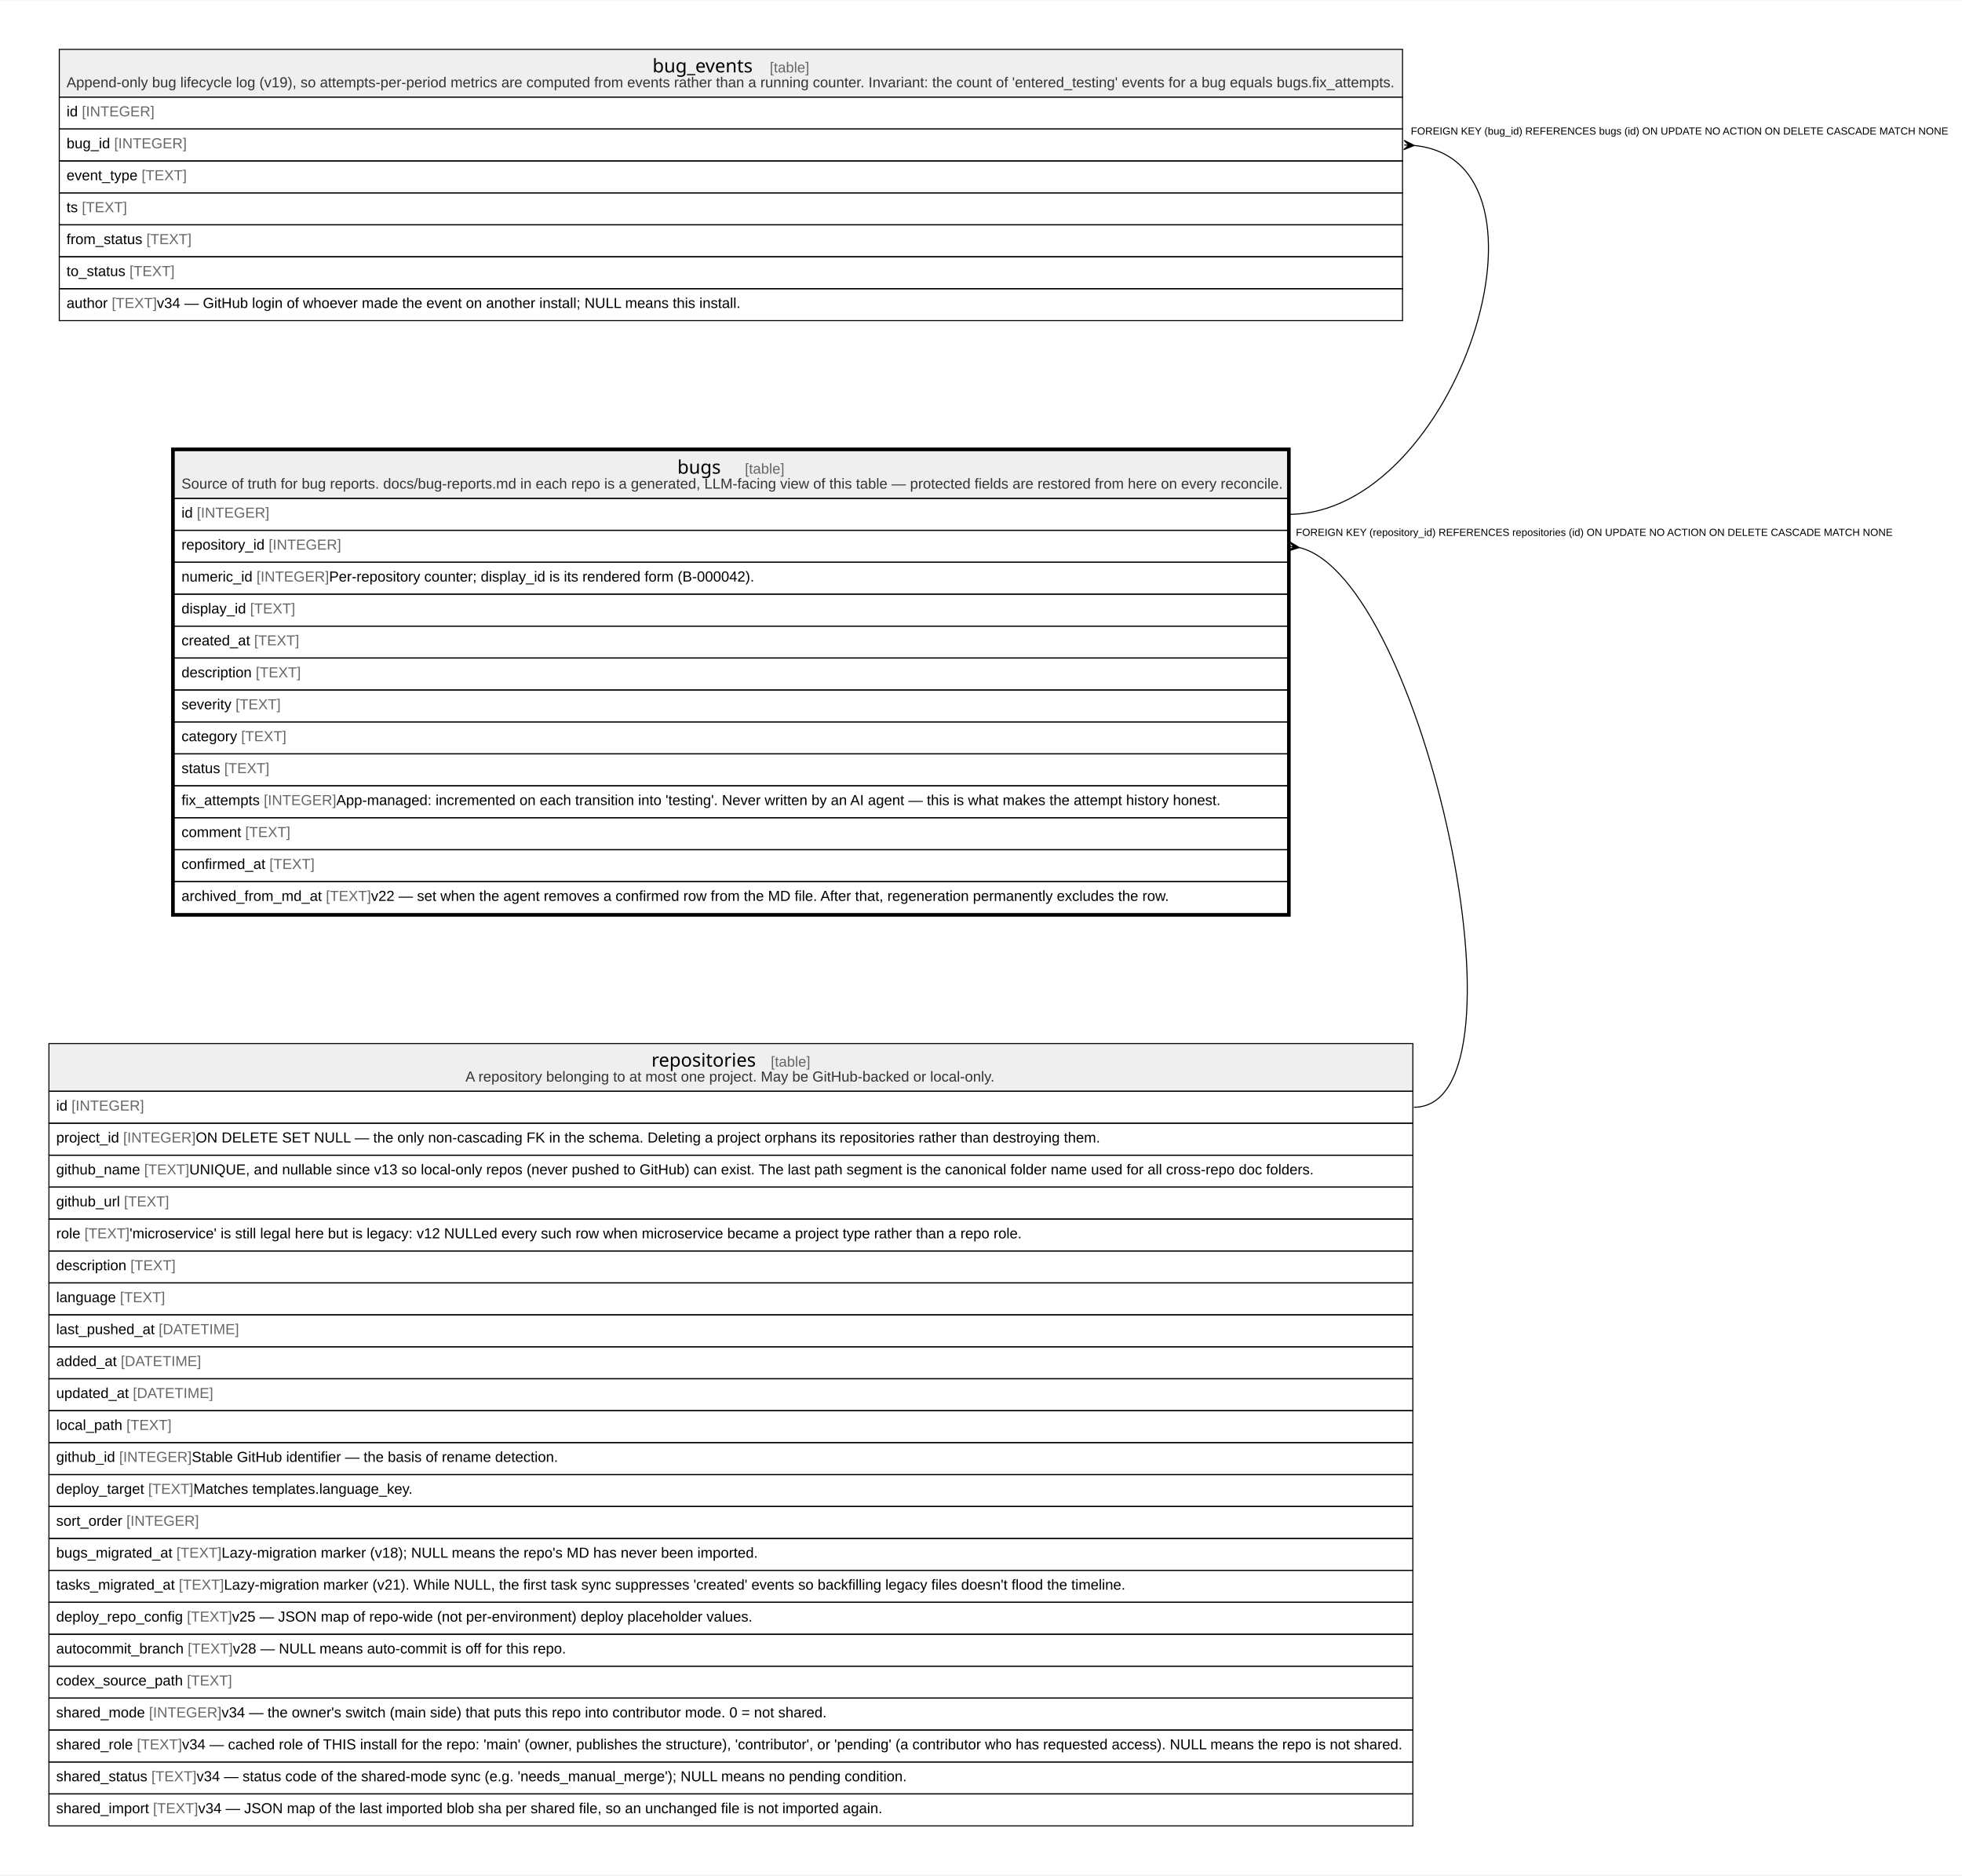
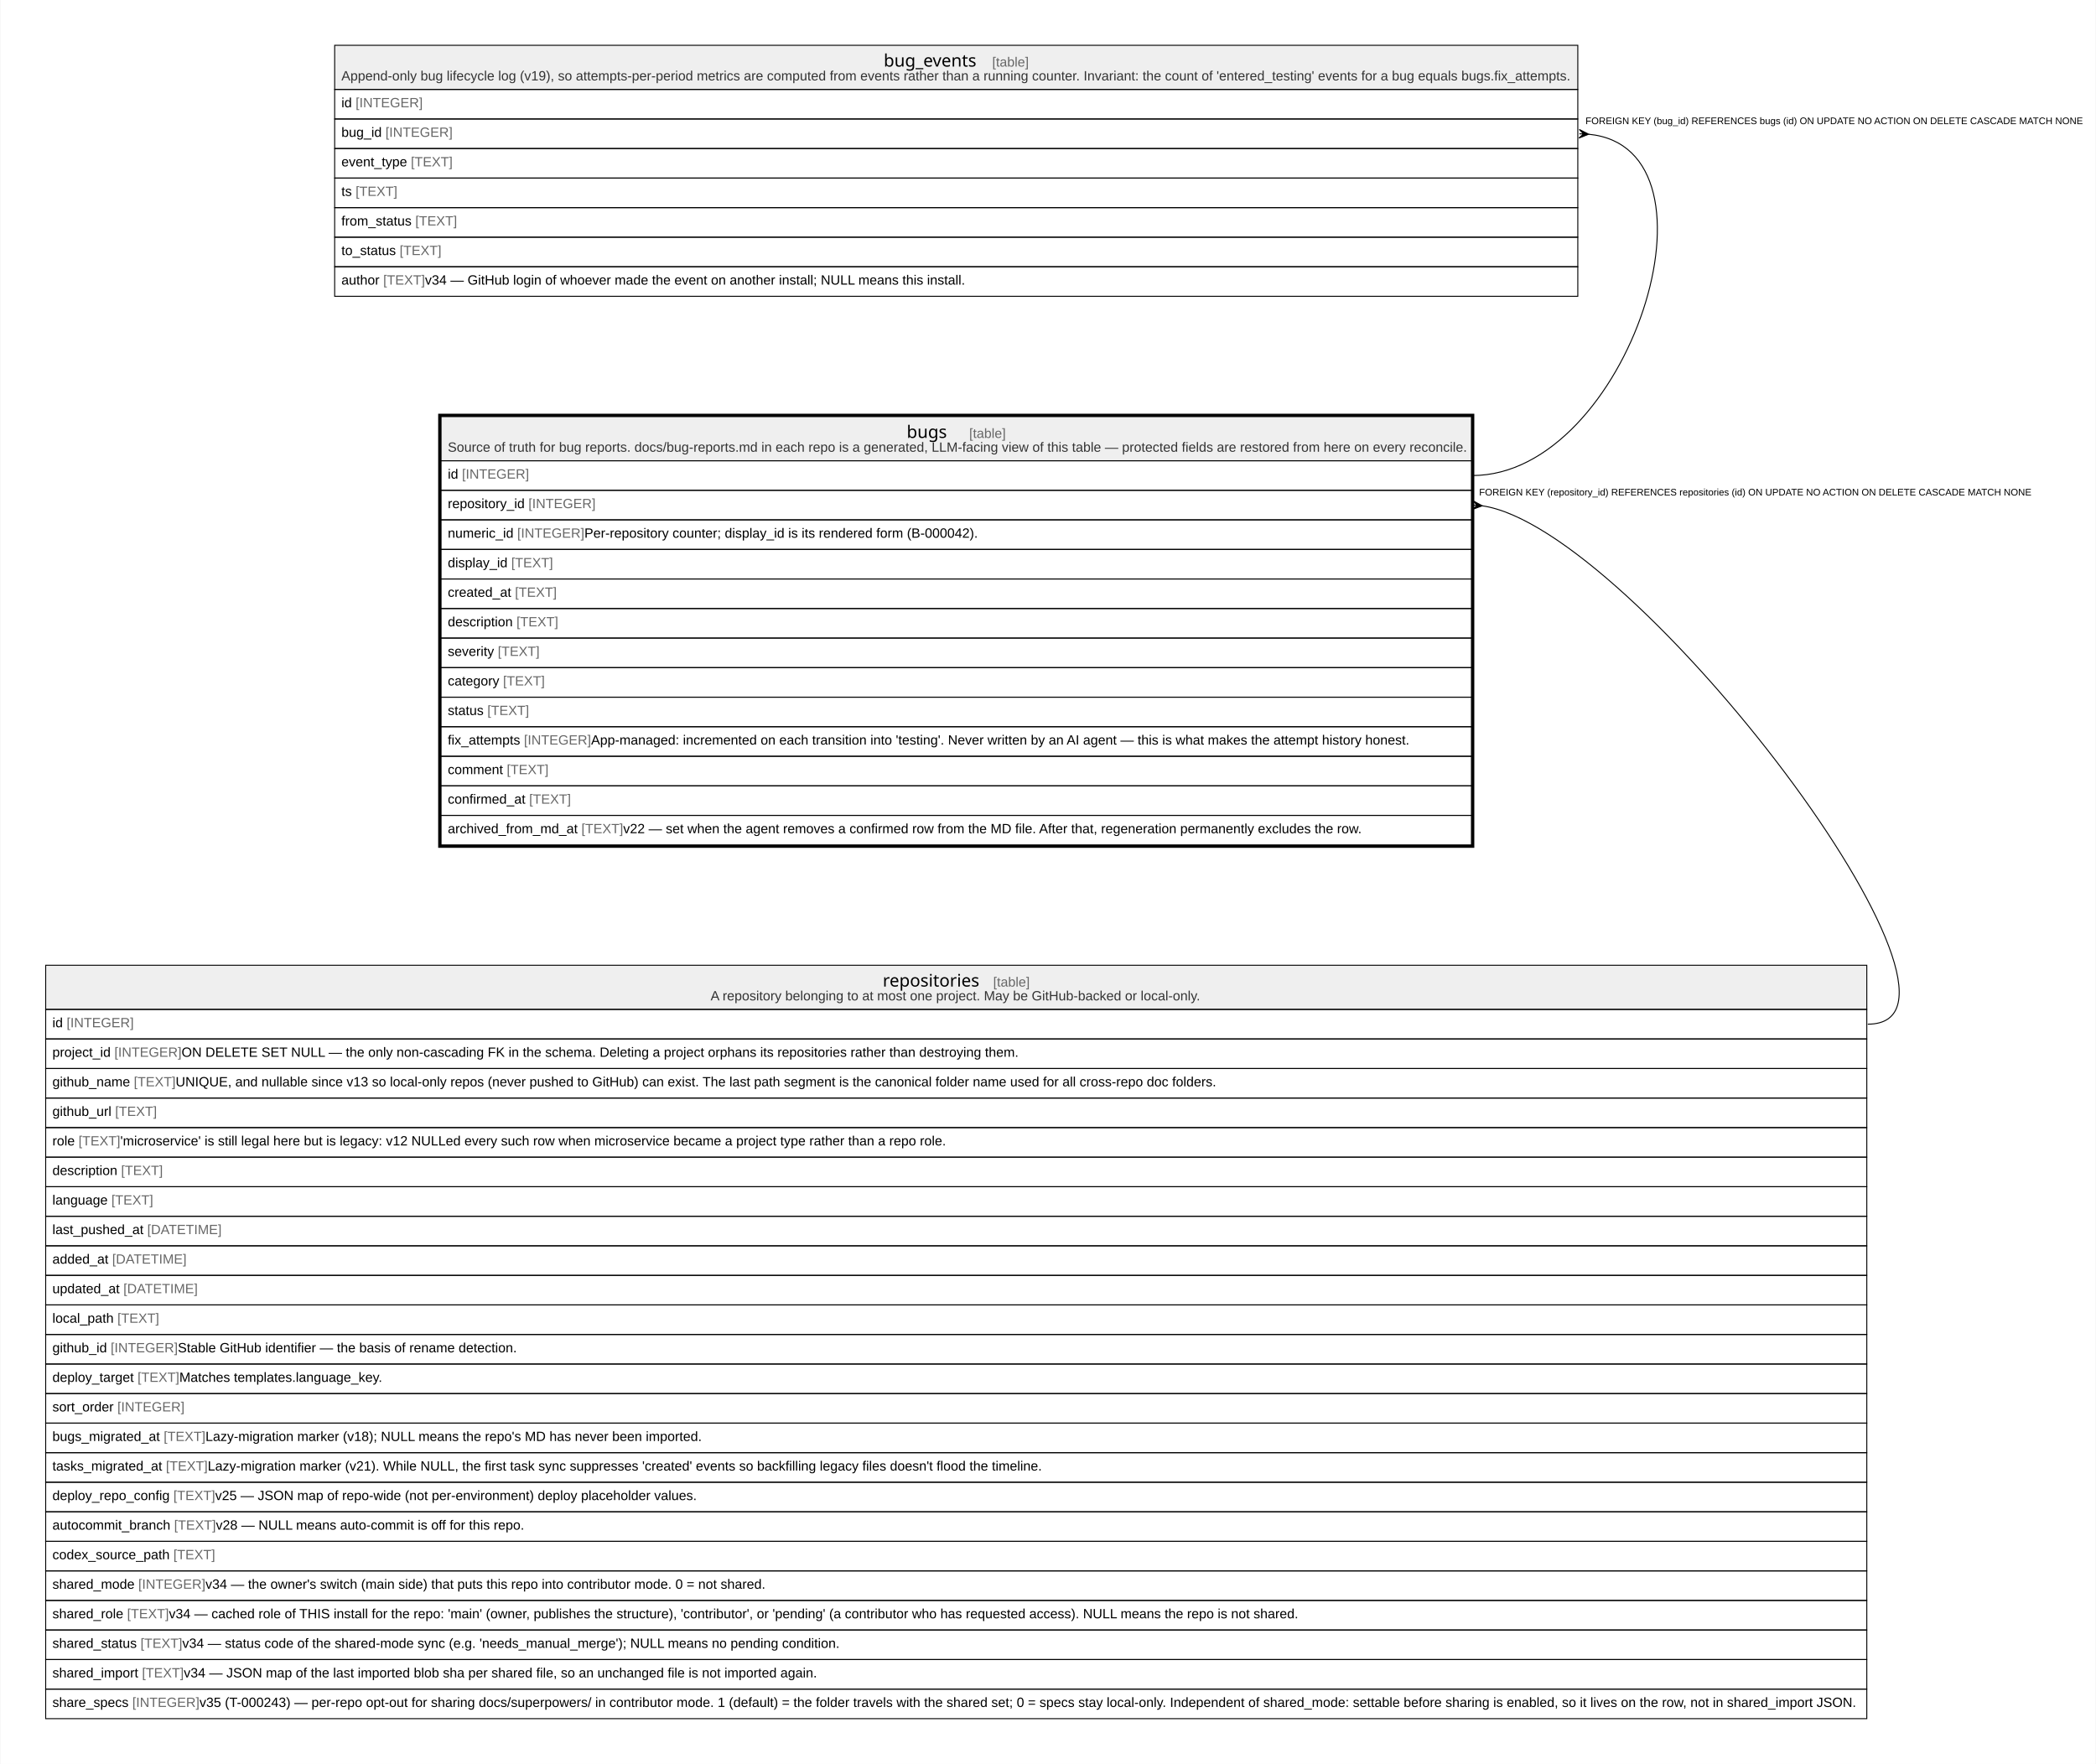
- <svg xmlns="http://www.w3.org/2000/svg" width="1892pt" height="1808pt" viewBox="0.00 0.00 1892.44 1807.60">
-   <g id="graph0" class="graph" transform="scale(1 1) rotate(0) translate(4 1803.6)">
-     <polygon fill="white" stroke="none" points="-4,4 -4,-1803.6 1888.44,-1803.6 1888.44,4 -4,4" />
+ <svg xmlns="http://www.w3.org/2000/svg" width="2184pt" height="1838pt" viewBox="0.00 0.00 2183.65 1838.40">
+   <g id="graph0" class="graph" transform="scale(1 1) rotate(0) translate(4 1834.4)">
+     <polygon fill="white" stroke="none" points="-4,4 -4,-1834.4 2179.65,-1834.4 2179.65,4 -4,4" />
    <g id="node1" class="node">
-       <polygon fill="#efefef" stroke="none" points="164.05,-1323.4 164.05,-1369.4 1237.92,-1369.4 1237.92,-1323.4 164.05,-1323.4" />
-       <polygon fill="none" stroke="black" points="164.05,-1323.4 164.05,-1369.4 1237.92,-1369.4 1237.92,-1323.4 164.05,-1323.4" />
-       <text text-anchor="start" x="649.35" y="-1347.2" font-family="Arial Bold" font-size="18.00">bugs</text>
-       <text text-anchor="start" x="683.36" y="-1347.2" font-family="Arial" font-size="14.00">    </text>
-       <text text-anchor="start" x="714.48" y="-1347.2" font-family="Arial" font-size="14.00" fill="#666666">[table]</text>
-       <text text-anchor="start" x="171.05" y="-1332.8" font-family="Arial" font-size="14.00" fill="#333333">Source of truth for bug reports. docs/bug-reports.md in each repo is a generated, LLM-facing view of this table — protected fields are restored from here on every reconcile.</text>
-       <polygon fill="none" stroke="black" points="164.05,-1292.6 164.05,-1323.4 1237.92,-1323.4 1237.92,-1292.6 164.05,-1292.6" />
-       <text text-anchor="start" x="171.05" y="-1304.8" font-family="Arial" font-size="14.00">id </text>
-       <text text-anchor="start" x="185.83" y="-1304.8" font-family="Arial" font-size="14.00" fill="#666666">[INTEGER]</text>
-       <polygon fill="none" stroke="black" points="164.05,-1261.8 164.05,-1292.6 1237.92,-1292.6 1237.92,-1261.8 164.05,-1261.8" />
-       <text text-anchor="start" x="171.05" y="-1274" font-family="Arial" font-size="14.00">repository_id </text>
-       <text text-anchor="start" x="255.09" y="-1274" font-family="Arial" font-size="14.00" fill="#666666">[INTEGER]</text>
-       <polygon fill="none" stroke="black" points="164.05,-1231 164.05,-1261.8 1237.92,-1261.8 1237.92,-1231 164.05,-1231" />
-       <text text-anchor="start" x="171.05" y="-1243.2" font-family="Arial" font-size="14.00">numeric_id </text>
-       <text text-anchor="start" x="243.41" y="-1243.2" font-family="Arial" font-size="14.00" fill="#666666">[INTEGER]</text>
-       <text text-anchor="start" x="313.42" y="-1243.2" font-family="Arial" font-size="14.00"> Per-repository counter; display_id is its rendered form (B-000042).</text>
-       <polygon fill="none" stroke="black" points="164.05,-1200.2 164.05,-1231 1237.92,-1231 1237.92,-1200.2 164.05,-1200.2" />
-       <text text-anchor="start" x="171.05" y="-1212.4" font-family="Arial" font-size="14.00">display_id </text>
-       <text text-anchor="start" x="237.2" y="-1212.4" font-family="Arial" font-size="14.00" fill="#666666">[TEXT]</text>
-       <polygon fill="none" stroke="black" points="164.05,-1169.4 164.05,-1200.2 1237.92,-1200.2 1237.92,-1169.4 164.05,-1169.4" />
-       <text text-anchor="start" x="171.05" y="-1181.6" font-family="Arial" font-size="14.00">created_at </text>
-       <text text-anchor="start" x="241.09" y="-1181.6" font-family="Arial" font-size="14.00" fill="#666666">[TEXT]</text>
-       <polygon fill="none" stroke="black" points="164.05,-1138.6 164.05,-1169.4 1237.92,-1169.4 1237.92,-1138.6 164.05,-1138.6" />
-       <text text-anchor="start" x="171.05" y="-1150.8" font-family="Arial" font-size="14.00">description </text>
-       <text text-anchor="start" x="242.64" y="-1150.8" font-family="Arial" font-size="14.00" fill="#666666">[TEXT]</text>
-       <polygon fill="none" stroke="black" points="164.05,-1107.8 164.05,-1138.6 1237.92,-1138.6 1237.92,-1107.8 164.05,-1107.8" />
-       <text text-anchor="start" x="171.05" y="-1120" font-family="Arial" font-size="14.00">severity </text>
-       <text text-anchor="start" x="223.17" y="-1120" font-family="Arial" font-size="14.00" fill="#666666">[TEXT]</text>
-       <polygon fill="none" stroke="black" points="164.05,-1077 164.05,-1107.8 1237.92,-1107.8 1237.92,-1077 164.05,-1077" />
-       <text text-anchor="start" x="171.05" y="-1089.2" font-family="Arial" font-size="14.00">category </text>
-       <text text-anchor="start" x="228.63" y="-1089.2" font-family="Arial" font-size="14.00" fill="#666666">[TEXT]</text>
-       <polygon fill="none" stroke="black" points="164.05,-1046.2 164.05,-1077 1237.92,-1077 1237.92,-1046.2 164.05,-1046.2" />
-       <text text-anchor="start" x="171.05" y="-1058.4" font-family="Arial" font-size="14.00">status </text>
-       <text text-anchor="start" x="212.29" y="-1058.4" font-family="Arial" font-size="14.00" fill="#666666">[TEXT]</text>
-       <polygon fill="none" stroke="black" points="164.05,-1015.4 164.05,-1046.2 1237.92,-1046.2 1237.92,-1015.4 164.05,-1015.4" />
-       <text text-anchor="start" x="171.05" y="-1027.6" font-family="Arial" font-size="14.00">fix_attempts </text>
-       <text text-anchor="start" x="250.41" y="-1027.6" font-family="Arial" font-size="14.00" fill="#666666">[INTEGER]</text>
-       <text text-anchor="start" x="320.42" y="-1027.6" font-family="Arial" font-size="14.00"> App-managed: incremented on each transition into 'testing'. Never written by an AI agent — this is what makes the attempt history honest.</text>
-       <polygon fill="none" stroke="black" points="164.05,-984.6 164.05,-1015.4 1237.92,-1015.4 1237.92,-984.6 164.05,-984.6" />
-       <text text-anchor="start" x="171.05" y="-996.8" font-family="Arial" font-size="14.00">comment </text>
-       <text text-anchor="start" x="232.51" y="-996.8" font-family="Arial" font-size="14.00" fill="#666666">[TEXT]</text>
-       <polygon fill="none" stroke="black" points="164.05,-953.8 164.05,-984.6 1237.92,-984.6 1237.92,-953.8 164.05,-953.8" />
-       <text text-anchor="start" x="171.05" y="-966" font-family="Arial" font-size="14.00">confirmed_at </text>
-       <text text-anchor="start" x="255.87" y="-966" font-family="Arial" font-size="14.00" fill="#666666">[TEXT]</text>
-       <polygon fill="none" stroke="black" points="164.05,-923 164.05,-953.8 1237.92,-953.8 1237.92,-923 164.05,-923" />
-       <text text-anchor="start" x="171.05" y="-935.2" font-family="Arial" font-size="14.00">archived_from_md_at </text>
-       <text text-anchor="start" x="310.33" y="-935.2" font-family="Arial" font-size="14.00" fill="#666666">[TEXT]</text>
-       <text text-anchor="start" x="353.89" y="-935.2" font-family="Arial" font-size="14.00"> v22 — set when the agent removes a confirmed row from the MD file. After that, regeneration permanently excludes the row.</text>
-       <polygon fill="none" stroke="black" stroke-width="3" points="162.55,-921.5 162.55,-1370.9 1239.42,-1370.9 1239.42,-921.5 162.55,-921.5" />
+       <polygon fill="#efefef" stroke="none" points="455.26,-1354.2 455.26,-1400.2 1529.13,-1400.2 1529.13,-1354.2 455.26,-1354.2" />
+       <polygon fill="none" stroke="black" points="455.26,-1354.2 455.26,-1400.2 1529.13,-1400.2 1529.13,-1354.2 455.26,-1354.2" />
+       <text text-anchor="start" x="940.57" y="-1378" font-family="Arial Bold" font-size="18.00">bugs</text>
+       <text text-anchor="start" x="974.57" y="-1378" font-family="Arial" font-size="14.00">    </text>
+       <text text-anchor="start" x="1005.69" y="-1378" font-family="Arial" font-size="14.00" fill="#666666">[table]</text>
+       <text text-anchor="start" x="462.26" y="-1363.6" font-family="Arial" font-size="14.00" fill="#333333">Source of truth for bug reports. docs/bug-reports.md in each repo is a generated, LLM-facing view of this table — protected fields are restored from here on every reconcile.</text>
+       <polygon fill="none" stroke="black" points="455.26,-1323.4 455.26,-1354.2 1529.13,-1354.2 1529.13,-1323.4 455.26,-1323.4" />
+       <text text-anchor="start" x="462.26" y="-1335.6" font-family="Arial" font-size="14.00">id </text>
+       <text text-anchor="start" x="477.04" y="-1335.6" font-family="Arial" font-size="14.00" fill="#666666">[INTEGER]</text>
+       <polygon fill="none" stroke="black" points="455.26,-1292.6 455.26,-1323.4 1529.13,-1323.4 1529.13,-1292.6 455.26,-1292.6" />
+       <text text-anchor="start" x="462.26" y="-1304.8" font-family="Arial" font-size="14.00">repository_id </text>
+       <text text-anchor="start" x="546.3" y="-1304.8" font-family="Arial" font-size="14.00" fill="#666666">[INTEGER]</text>
+       <polygon fill="none" stroke="black" points="455.26,-1261.8 455.26,-1292.6 1529.13,-1292.6 1529.13,-1261.8 455.26,-1261.8" />
+       <text text-anchor="start" x="462.26" y="-1274" font-family="Arial" font-size="14.00">numeric_id </text>
+       <text text-anchor="start" x="534.62" y="-1274" font-family="Arial" font-size="14.00" fill="#666666">[INTEGER]</text>
+       <text text-anchor="start" x="604.63" y="-1274" font-family="Arial" font-size="14.00"> Per-repository counter; display_id is its rendered form (B-000042).</text>
+       <polygon fill="none" stroke="black" points="455.26,-1231 455.26,-1261.8 1529.13,-1261.8 1529.13,-1231 455.26,-1231" />
+       <text text-anchor="start" x="462.26" y="-1243.2" font-family="Arial" font-size="14.00">display_id </text>
+       <text text-anchor="start" x="528.41" y="-1243.2" font-family="Arial" font-size="14.00" fill="#666666">[TEXT]</text>
+       <polygon fill="none" stroke="black" points="455.26,-1200.2 455.26,-1231 1529.13,-1231 1529.13,-1200.2 455.26,-1200.2" />
+       <text text-anchor="start" x="462.26" y="-1212.4" font-family="Arial" font-size="14.00">created_at </text>
+       <text text-anchor="start" x="532.3" y="-1212.4" font-family="Arial" font-size="14.00" fill="#666666">[TEXT]</text>
+       <polygon fill="none" stroke="black" points="455.26,-1169.4 455.26,-1200.2 1529.13,-1200.2 1529.13,-1169.4 455.26,-1169.4" />
+       <text text-anchor="start" x="462.26" y="-1181.6" font-family="Arial" font-size="14.00">description </text>
+       <text text-anchor="start" x="533.85" y="-1181.6" font-family="Arial" font-size="14.00" fill="#666666">[TEXT]</text>
+       <polygon fill="none" stroke="black" points="455.26,-1138.6 455.26,-1169.4 1529.13,-1169.4 1529.13,-1138.6 455.26,-1138.6" />
+       <text text-anchor="start" x="462.26" y="-1150.8" font-family="Arial" font-size="14.00">severity </text>
+       <text text-anchor="start" x="514.38" y="-1150.8" font-family="Arial" font-size="14.00" fill="#666666">[TEXT]</text>
+       <polygon fill="none" stroke="black" points="455.26,-1107.8 455.26,-1138.6 1529.13,-1138.6 1529.13,-1107.8 455.26,-1107.8" />
+       <text text-anchor="start" x="462.26" y="-1120" font-family="Arial" font-size="14.00">category </text>
+       <text text-anchor="start" x="519.84" y="-1120" font-family="Arial" font-size="14.00" fill="#666666">[TEXT]</text>
+       <polygon fill="none" stroke="black" points="455.26,-1077 455.26,-1107.8 1529.13,-1107.8 1529.13,-1077 455.26,-1077" />
+       <text text-anchor="start" x="462.26" y="-1089.2" font-family="Arial" font-size="14.00">status </text>
+       <text text-anchor="start" x="503.5" y="-1089.2" font-family="Arial" font-size="14.00" fill="#666666">[TEXT]</text>
+       <polygon fill="none" stroke="black" points="455.26,-1046.2 455.26,-1077 1529.13,-1077 1529.13,-1046.2 455.26,-1046.2" />
+       <text text-anchor="start" x="462.26" y="-1058.4" font-family="Arial" font-size="14.00">fix_attempts </text>
+       <text text-anchor="start" x="541.62" y="-1058.4" font-family="Arial" font-size="14.00" fill="#666666">[INTEGER]</text>
+       <text text-anchor="start" x="611.63" y="-1058.4" font-family="Arial" font-size="14.00"> App-managed: incremented on each transition into 'testing'. Never written by an AI agent — this is what makes the attempt history honest.</text>
+       <polygon fill="none" stroke="black" points="455.26,-1015.4 455.26,-1046.2 1529.13,-1046.2 1529.13,-1015.4 455.26,-1015.4" />
+       <text text-anchor="start" x="462.26" y="-1027.6" font-family="Arial" font-size="14.00">comment </text>
+       <text text-anchor="start" x="523.72" y="-1027.6" font-family="Arial" font-size="14.00" fill="#666666">[TEXT]</text>
+       <polygon fill="none" stroke="black" points="455.26,-984.6 455.26,-1015.4 1529.13,-1015.4 1529.13,-984.6 455.26,-984.6" />
+       <text text-anchor="start" x="462.26" y="-996.8" font-family="Arial" font-size="14.00">confirmed_at </text>
+       <text text-anchor="start" x="547.08" y="-996.8" font-family="Arial" font-size="14.00" fill="#666666">[TEXT]</text>
+       <polygon fill="none" stroke="black" points="455.26,-953.8 455.26,-984.6 1529.13,-984.6 1529.13,-953.8 455.26,-953.8" />
+       <text text-anchor="start" x="462.26" y="-966" font-family="Arial" font-size="14.00">archived_from_md_at </text>
+       <text text-anchor="start" x="601.55" y="-966" font-family="Arial" font-size="14.00" fill="#666666">[TEXT]</text>
+       <text text-anchor="start" x="645.1" y="-966" font-family="Arial" font-size="14.00"> v22 — set when the agent removes a confirmed row from the MD file. After that, regeneration permanently excludes the row.</text>
+       <polygon fill="none" stroke="black" stroke-width="3" points="453.76,-952.3 453.76,-1401.7 1530.63,-1401.7 1530.63,-952.3 453.76,-952.3" />
    </g>
    <g id="node3" class="node">
-       <polygon fill="#efefef" stroke="none" points="43.2,-751.6 43.2,-797.6 1358.77,-797.6 1358.77,-751.6 43.2,-751.6" />
-       <polygon fill="none" stroke="black" points="43.2,-751.6 43.2,-797.6 1358.77,-797.6 1358.77,-751.6 43.2,-751.6" />
-       <text text-anchor="start" x="624.37" y="-775.4" font-family="Arial Bold" font-size="18.00">repositories</text>
-       <text text-anchor="start" x="708.35" y="-775.4" font-family="Arial" font-size="14.00">    </text>
-       <text text-anchor="start" x="739.46" y="-775.4" font-family="Arial" font-size="14.00" fill="#666666">[table]</text>
-       <text text-anchor="start" x="444.97" y="-761" font-family="Arial" font-size="14.00" fill="#333333">A repository belonging to at most one project. May be GitHub-backed or local-only.</text>
-       <polygon fill="none" stroke="black" points="43.2,-720.8 43.2,-751.6 1358.77,-751.6 1358.77,-720.8 43.2,-720.8" />
-       <text text-anchor="start" x="50.2" y="-733" font-family="Arial" font-size="14.00">id </text>
-       <text text-anchor="start" x="64.99" y="-733" font-family="Arial" font-size="14.00" fill="#666666">[INTEGER]</text>
-       <polygon fill="none" stroke="black" points="43.2,-690 43.2,-720.8 1358.77,-720.8 1358.77,-690 43.2,-690" />
-       <text text-anchor="start" x="50.2" y="-702.2" font-family="Arial" font-size="14.00">project_id </text>
-       <text text-anchor="start" x="114.79" y="-702.2" font-family="Arial" font-size="14.00" fill="#666666">[INTEGER]</text>
-       <text text-anchor="start" x="184.8" y="-702.2" font-family="Arial" font-size="14.00"> ON DELETE SET NULL — the only non-cascading FK in the schema. Deleting a project orphans its repositories rather than destroying them.</text>
-       <polygon fill="none" stroke="black" points="43.2,-659.2 43.2,-690 1358.77,-690 1358.77,-659.2 43.2,-659.2" />
-       <text text-anchor="start" x="50.2" y="-671.4" font-family="Arial" font-size="14.00">github_name </text>
-       <text text-anchor="start" x="135.04" y="-671.4" font-family="Arial" font-size="14.00" fill="#666666">[TEXT]</text>
-       <text text-anchor="start" x="178.6" y="-671.4" font-family="Arial" font-size="14.00"> UNIQUE, and nullable since v13 so local-only repos (never pushed to GitHub) can exist. The last path segment is the canonical folder name used for all cross-repo doc folders.</text>
-       <polygon fill="none" stroke="black" points="43.2,-628.4 43.2,-659.2 1358.77,-659.2 1358.77,-628.4 43.2,-628.4" />
-       <text text-anchor="start" x="50.2" y="-640.6" font-family="Arial" font-size="14.00">github_url </text>
-       <text text-anchor="start" x="115.58" y="-640.6" font-family="Arial" font-size="14.00" fill="#666666">[TEXT]</text>
-       <polygon fill="none" stroke="black" points="43.2,-597.6 43.2,-628.4 1358.77,-628.4 1358.77,-597.6 43.2,-597.6" />
-       <text text-anchor="start" x="50.2" y="-609.8" font-family="Arial" font-size="14.00">role </text>
-       <text text-anchor="start" x="77.43" y="-609.8" font-family="Arial" font-size="14.00" fill="#666666">[TEXT]</text>
-       <text text-anchor="start" x="120.99" y="-609.8" font-family="Arial" font-size="14.00"> 'microservice' is still legal here but is legacy: v12 NULLed every such row when microservice became a project type rather than a repo role.</text>
-       <polygon fill="none" stroke="black" points="43.2,-566.8 43.2,-597.6 1358.77,-597.6 1358.77,-566.8 43.2,-566.8" />
-       <text text-anchor="start" x="50.2" y="-579" font-family="Arial" font-size="14.00">description </text>
-       <text text-anchor="start" x="121.79" y="-579" font-family="Arial" font-size="14.00" fill="#666666">[TEXT]</text>
-       <polygon fill="none" stroke="black" points="43.2,-536 43.2,-566.8 1358.77,-566.8 1358.77,-536 43.2,-536" />
-       <text text-anchor="start" x="50.2" y="-548.2" font-family="Arial" font-size="14.00">language </text>
-       <text text-anchor="start" x="111.7" y="-548.2" font-family="Arial" font-size="14.00" fill="#666666">[TEXT]</text>
-       <polygon fill="none" stroke="black" points="43.2,-505.2 43.2,-536 1358.77,-536 1358.77,-505.2 43.2,-505.2" />
-       <text text-anchor="start" x="50.2" y="-517.4" font-family="Arial" font-size="14.00">last_pushed_at </text>
-       <text text-anchor="start" x="149.05" y="-517.4" font-family="Arial" font-size="14.00" fill="#666666">[DATETIME]</text>
-       <polygon fill="none" stroke="black" points="43.2,-474.4 43.2,-505.2 1358.77,-505.2 1358.77,-474.4 43.2,-474.4" />
-       <text text-anchor="start" x="50.2" y="-486.6" font-family="Arial" font-size="14.00">added_at </text>
-       <text text-anchor="start" x="112.48" y="-486.6" font-family="Arial" font-size="14.00" fill="#666666">[DATETIME]</text>
-       <polygon fill="none" stroke="black" points="43.2,-443.6 43.2,-474.4 1358.77,-474.4 1358.77,-443.6 43.2,-443.6" />
-       <text text-anchor="start" x="50.2" y="-455.8" font-family="Arial" font-size="14.00">updated_at </text>
-       <text text-anchor="start" x="124.16" y="-455.8" font-family="Arial" font-size="14.00" fill="#666666">[DATETIME]</text>
-       <polygon fill="none" stroke="black" points="43.2,-412.8 43.2,-443.6 1358.77,-443.6 1358.77,-412.8 43.2,-412.8" />
-       <text text-anchor="start" x="50.2" y="-425" font-family="Arial" font-size="14.00">local_path </text>
-       <text text-anchor="start" x="117.92" y="-425" font-family="Arial" font-size="14.00" fill="#666666">[TEXT]</text>
-       <polygon fill="none" stroke="black" points="43.2,-382 43.2,-412.8 1358.77,-412.8 1358.77,-382 43.2,-382" />
-       <text text-anchor="start" x="50.2" y="-394.2" font-family="Arial" font-size="14.00">github_id </text>
-       <text text-anchor="start" x="110.92" y="-394.2" font-family="Arial" font-size="14.00" fill="#666666">[INTEGER]</text>
-       <text text-anchor="start" x="180.92" y="-394.2" font-family="Arial" font-size="14.00"> Stable GitHub identifier — the basis of rename detection.</text>
-       <polygon fill="none" stroke="black" points="43.2,-351.2 43.2,-382 1358.77,-382 1358.77,-351.2 43.2,-351.2" />
-       <text text-anchor="start" x="50.2" y="-363.4" font-family="Arial" font-size="14.00">deploy_target </text>
-       <text text-anchor="start" x="138.93" y="-363.4" font-family="Arial" font-size="14.00" fill="#666666">[TEXT]</text>
-       <text text-anchor="start" x="182.49" y="-363.4" font-family="Arial" font-size="14.00"> Matches templates.language_key.</text>
-       <polygon fill="none" stroke="black" points="43.2,-320.4 43.2,-351.2 1358.77,-351.2 1358.77,-320.4 43.2,-320.4" />
-       <text text-anchor="start" x="50.2" y="-332.6" font-family="Arial" font-size="14.00">sort_order </text>
-       <text text-anchor="start" x="117.9" y="-332.6" font-family="Arial" font-size="14.00" fill="#666666">[INTEGER]</text>
-       <polygon fill="none" stroke="black" points="43.2,-289.6 43.2,-320.4 1358.77,-320.4 1358.77,-289.6 43.2,-289.6" />
-       <text text-anchor="start" x="50.2" y="-301.8" font-family="Arial" font-size="14.00">bugs_migrated_at </text>
-       <text text-anchor="start" x="166.16" y="-301.8" font-family="Arial" font-size="14.00" fill="#666666">[TEXT]</text>
-       <text text-anchor="start" x="209.72" y="-301.8" font-family="Arial" font-size="14.00"> Lazy-migration marker (v18); NULL means the repo's MD has never been imported.</text>
-       <polygon fill="none" stroke="black" points="43.2,-258.8 43.2,-289.6 1358.77,-289.6 1358.77,-258.8 43.2,-258.8" />
-       <text text-anchor="start" x="50.2" y="-271" font-family="Arial" font-size="14.00">tasks_migrated_at </text>
-       <text text-anchor="start" x="168.48" y="-271" font-family="Arial" font-size="14.00" fill="#666666">[TEXT]</text>
-       <text text-anchor="start" x="212.04" y="-271" font-family="Arial" font-size="14.00"> Lazy-migration marker (v21). While NULL, the first task sync suppresses 'created' events so backfilling legacy files doesn't flood the timeline.</text>
-       <polygon fill="none" stroke="black" points="43.2,-228 43.2,-258.8 1358.77,-258.8 1358.77,-228 43.2,-228" />
-       <text text-anchor="start" x="50.2" y="-240.2" font-family="Arial" font-size="14.00">deploy_repo_config </text>
-       <text text-anchor="start" x="176.3" y="-240.2" font-family="Arial" font-size="14.00" fill="#666666">[TEXT]</text>
-       <text text-anchor="start" x="219.85" y="-240.2" font-family="Arial" font-size="14.00"> v25 — JSON map of repo-wide (not per-environment) deploy placeholder values.</text>
-       <polygon fill="none" stroke="black" points="43.2,-197.2 43.2,-228 1358.77,-228 1358.77,-197.2 43.2,-197.2" />
-       <text text-anchor="start" x="50.2" y="-209.4" font-family="Arial" font-size="14.00">autocommit_branch </text>
-       <text text-anchor="start" x="177.04" y="-209.4" font-family="Arial" font-size="14.00" fill="#666666">[TEXT]</text>
-       <text text-anchor="start" x="220.6" y="-209.4" font-family="Arial" font-size="14.00"> v28 — NULL means auto-commit is off for this repo.</text>
-       <polygon fill="none" stroke="black" points="43.2,-166.4 43.2,-197.2 1358.77,-197.2 1358.77,-166.4 43.2,-166.4" />
-       <text text-anchor="start" x="50.2" y="-178.6" font-family="Arial" font-size="14.00">codex_source_path </text>
-       <text text-anchor="start" x="176.29" y="-178.6" font-family="Arial" font-size="14.00" fill="#666666">[TEXT]</text>
-       <polygon fill="none" stroke="black" points="43.2,-135.6 43.2,-166.4 1358.77,-166.4 1358.77,-135.6 43.2,-135.6" />
-       <text text-anchor="start" x="50.2" y="-147.8" font-family="Arial" font-size="14.00">shared_mode </text>
-       <text text-anchor="start" x="139.7" y="-147.8" font-family="Arial" font-size="14.00" fill="#666666">[INTEGER]</text>
-       <text text-anchor="start" x="209.71" y="-147.8" font-family="Arial" font-size="14.00"> v34 — the owner's switch (main side) that puts this repo into contributor mode. 0 = not shared.</text>
-       <polygon fill="none" stroke="black" points="43.2,-104.8 43.2,-135.6 1358.77,-135.6 1358.77,-104.8 43.2,-104.8" />
-       <text text-anchor="start" x="50.2" y="-117" font-family="Arial" font-size="14.00">shared_role </text>
-       <text text-anchor="start" x="128.03" y="-117" font-family="Arial" font-size="14.00" fill="#666666">[TEXT]</text>
-       <text text-anchor="start" x="171.59" y="-117" font-family="Arial" font-size="14.00"> v34 — cached role of THIS install for the repo: 'main' (owner, publishes the structure), 'contributor', or 'pending' (a contributor who has requested access). NULL means the repo is not shared.</text>
-       <polygon fill="none" stroke="black" points="43.2,-74 43.2,-104.8 1358.77,-104.8 1358.77,-74 43.2,-74" />
-       <text text-anchor="start" x="50.2" y="-86.2" font-family="Arial" font-size="14.00">shared_status </text>
-       <text text-anchor="start" x="142.03" y="-86.2" font-family="Arial" font-size="14.00" fill="#666666">[TEXT]</text>
-       <text text-anchor="start" x="185.59" y="-86.2" font-family="Arial" font-size="14.00"> v34 — status code of the shared-mode sync (e.g. 'needs_manual_merge'); NULL means no pending condition.</text>
-       <polygon fill="none" stroke="black" points="43.2,-43.2 43.2,-74 1358.77,-74 1358.77,-43.2 43.2,-43.2" />
-       <text text-anchor="start" x="50.2" y="-55.4" font-family="Arial" font-size="14.00">shared_import </text>
-       <text text-anchor="start" x="143.58" y="-55.4" font-family="Arial" font-size="14.00" fill="#666666">[TEXT]</text>
-       <text text-anchor="start" x="187.14" y="-55.4" font-family="Arial" font-size="14.00"> v34 — JSON map of the last imported blob sha per shared file, so an unchanged file is not imported again.</text>
+       <polygon fill="#efefef" stroke="none" points="43.2,-782.4 43.2,-828.4 1941.19,-828.4 1941.19,-782.4 43.2,-782.4" />
+       <polygon fill="none" stroke="black" points="43.2,-782.4 43.2,-828.4 1941.19,-828.4 1941.19,-782.4 43.2,-782.4" />
+       <text text-anchor="start" x="915.58" y="-806.2" font-family="Arial Bold" font-size="18.00">repositories</text>
+       <text text-anchor="start" x="999.56" y="-806.2" font-family="Arial" font-size="14.00">    </text>
+       <text text-anchor="start" x="1030.68" y="-806.2" font-family="Arial" font-size="14.00" fill="#666666">[table]</text>
+       <text text-anchor="start" x="736.18" y="-791.8" font-family="Arial" font-size="14.00" fill="#333333">A repository belonging to at most one project. May be GitHub-backed or local-only.</text>
+       <polygon fill="none" stroke="black" points="43.2,-751.6 43.2,-782.4 1941.19,-782.4 1941.19,-751.6 43.2,-751.6" />
+       <text text-anchor="start" x="50.2" y="-763.8" font-family="Arial" font-size="14.00">id </text>
+       <text text-anchor="start" x="64.99" y="-763.8" font-family="Arial" font-size="14.00" fill="#666666">[INTEGER]</text>
+       <polygon fill="none" stroke="black" points="43.2,-720.8 43.2,-751.6 1941.19,-751.6 1941.19,-720.8 43.2,-720.8" />
+       <text text-anchor="start" x="50.2" y="-733" font-family="Arial" font-size="14.00">project_id </text>
+       <text text-anchor="start" x="114.79" y="-733" font-family="Arial" font-size="14.00" fill="#666666">[INTEGER]</text>
+       <text text-anchor="start" x="184.8" y="-733" font-family="Arial" font-size="14.00"> ON DELETE SET NULL — the only non-cascading FK in the schema. Deleting a project orphans its repositories rather than destroying them.</text>
+       <polygon fill="none" stroke="black" points="43.2,-690 43.2,-720.8 1941.19,-720.8 1941.19,-690 43.2,-690" />
+       <text text-anchor="start" x="50.2" y="-702.2" font-family="Arial" font-size="14.00">github_name </text>
+       <text text-anchor="start" x="135.04" y="-702.2" font-family="Arial" font-size="14.00" fill="#666666">[TEXT]</text>
+       <text text-anchor="start" x="178.6" y="-702.2" font-family="Arial" font-size="14.00"> UNIQUE, and nullable since v13 so local-only repos (never pushed to GitHub) can exist. The last path segment is the canonical folder name used for all cross-repo doc folders.</text>
+       <polygon fill="none" stroke="black" points="43.2,-659.2 43.2,-690 1941.19,-690 1941.19,-659.2 43.2,-659.2" />
+       <text text-anchor="start" x="50.2" y="-671.4" font-family="Arial" font-size="14.00">github_url </text>
+       <text text-anchor="start" x="115.58" y="-671.4" font-family="Arial" font-size="14.00" fill="#666666">[TEXT]</text>
+       <polygon fill="none" stroke="black" points="43.2,-628.4 43.2,-659.2 1941.19,-659.2 1941.19,-628.4 43.2,-628.4" />
+       <text text-anchor="start" x="50.2" y="-640.6" font-family="Arial" font-size="14.00">role </text>
+       <text text-anchor="start" x="77.43" y="-640.6" font-family="Arial" font-size="14.00" fill="#666666">[TEXT]</text>
+       <text text-anchor="start" x="120.99" y="-640.6" font-family="Arial" font-size="14.00"> 'microservice' is still legal here but is legacy: v12 NULLed every such row when microservice became a project type rather than a repo role.</text>
+       <polygon fill="none" stroke="black" points="43.2,-597.6 43.2,-628.4 1941.19,-628.4 1941.19,-597.6 43.2,-597.6" />
+       <text text-anchor="start" x="50.2" y="-609.8" font-family="Arial" font-size="14.00">description </text>
+       <text text-anchor="start" x="121.79" y="-609.8" font-family="Arial" font-size="14.00" fill="#666666">[TEXT]</text>
+       <polygon fill="none" stroke="black" points="43.2,-566.8 43.2,-597.6 1941.19,-597.6 1941.19,-566.8 43.2,-566.8" />
+       <text text-anchor="start" x="50.2" y="-579" font-family="Arial" font-size="14.00">language </text>
+       <text text-anchor="start" x="111.7" y="-579" font-family="Arial" font-size="14.00" fill="#666666">[TEXT]</text>
+       <polygon fill="none" stroke="black" points="43.2,-536 43.2,-566.8 1941.19,-566.8 1941.19,-536 43.2,-536" />
+       <text text-anchor="start" x="50.2" y="-548.2" font-family="Arial" font-size="14.00">last_pushed_at </text>
+       <text text-anchor="start" x="149.05" y="-548.2" font-family="Arial" font-size="14.00" fill="#666666">[DATETIME]</text>
+       <polygon fill="none" stroke="black" points="43.2,-505.2 43.2,-536 1941.19,-536 1941.19,-505.2 43.2,-505.2" />
+       <text text-anchor="start" x="50.2" y="-517.4" font-family="Arial" font-size="14.00">added_at </text>
+       <text text-anchor="start" x="112.48" y="-517.4" font-family="Arial" font-size="14.00" fill="#666666">[DATETIME]</text>
+       <polygon fill="none" stroke="black" points="43.2,-474.4 43.2,-505.2 1941.19,-505.2 1941.19,-474.4 43.2,-474.4" />
+       <text text-anchor="start" x="50.2" y="-486.6" font-family="Arial" font-size="14.00">updated_at </text>
+       <text text-anchor="start" x="124.16" y="-486.6" font-family="Arial" font-size="14.00" fill="#666666">[DATETIME]</text>
+       <polygon fill="none" stroke="black" points="43.2,-443.6 43.2,-474.4 1941.19,-474.4 1941.19,-443.6 43.2,-443.6" />
+       <text text-anchor="start" x="50.2" y="-455.8" font-family="Arial" font-size="14.00">local_path </text>
+       <text text-anchor="start" x="117.92" y="-455.8" font-family="Arial" font-size="14.00" fill="#666666">[TEXT]</text>
+       <polygon fill="none" stroke="black" points="43.2,-412.8 43.2,-443.6 1941.19,-443.6 1941.19,-412.8 43.2,-412.8" />
+       <text text-anchor="start" x="50.2" y="-425" font-family="Arial" font-size="14.00">github_id </text>
+       <text text-anchor="start" x="110.92" y="-425" font-family="Arial" font-size="14.00" fill="#666666">[INTEGER]</text>
+       <text text-anchor="start" x="180.92" y="-425" font-family="Arial" font-size="14.00"> Stable GitHub identifier — the basis of rename detection.</text>
+       <polygon fill="none" stroke="black" points="43.2,-382 43.2,-412.8 1941.19,-412.8 1941.19,-382 43.2,-382" />
+       <text text-anchor="start" x="50.2" y="-394.2" font-family="Arial" font-size="14.00">deploy_target </text>
+       <text text-anchor="start" x="138.93" y="-394.2" font-family="Arial" font-size="14.00" fill="#666666">[TEXT]</text>
+       <text text-anchor="start" x="182.49" y="-394.2" font-family="Arial" font-size="14.00"> Matches templates.language_key.</text>
+       <polygon fill="none" stroke="black" points="43.2,-351.2 43.2,-382 1941.19,-382 1941.19,-351.2 43.2,-351.2" />
+       <text text-anchor="start" x="50.2" y="-363.4" font-family="Arial" font-size="14.00">sort_order </text>
+       <text text-anchor="start" x="117.9" y="-363.4" font-family="Arial" font-size="14.00" fill="#666666">[INTEGER]</text>
+       <polygon fill="none" stroke="black" points="43.2,-320.4 43.2,-351.2 1941.19,-351.2 1941.19,-320.4 43.2,-320.4" />
+       <text text-anchor="start" x="50.2" y="-332.6" font-family="Arial" font-size="14.00">bugs_migrated_at </text>
+       <text text-anchor="start" x="166.16" y="-332.6" font-family="Arial" font-size="14.00" fill="#666666">[TEXT]</text>
+       <text text-anchor="start" x="209.72" y="-332.6" font-family="Arial" font-size="14.00"> Lazy-migration marker (v18); NULL means the repo's MD has never been imported.</text>
+       <polygon fill="none" stroke="black" points="43.2,-289.6 43.2,-320.4 1941.19,-320.4 1941.19,-289.6 43.2,-289.6" />
+       <text text-anchor="start" x="50.2" y="-301.8" font-family="Arial" font-size="14.00">tasks_migrated_at </text>
+       <text text-anchor="start" x="168.48" y="-301.8" font-family="Arial" font-size="14.00" fill="#666666">[TEXT]</text>
+       <text text-anchor="start" x="212.04" y="-301.8" font-family="Arial" font-size="14.00"> Lazy-migration marker (v21). While NULL, the first task sync suppresses 'created' events so backfilling legacy files doesn't flood the timeline.</text>
+       <polygon fill="none" stroke="black" points="43.2,-258.8 43.2,-289.6 1941.19,-289.6 1941.19,-258.8 43.2,-258.8" />
+       <text text-anchor="start" x="50.2" y="-271" font-family="Arial" font-size="14.00">deploy_repo_config </text>
+       <text text-anchor="start" x="176.3" y="-271" font-family="Arial" font-size="14.00" fill="#666666">[TEXT]</text>
+       <text text-anchor="start" x="219.85" y="-271" font-family="Arial" font-size="14.00"> v25 — JSON map of repo-wide (not per-environment) deploy placeholder values.</text>
+       <polygon fill="none" stroke="black" points="43.2,-228 43.2,-258.8 1941.19,-258.8 1941.19,-228 43.2,-228" />
+       <text text-anchor="start" x="50.2" y="-240.2" font-family="Arial" font-size="14.00">autocommit_branch </text>
+       <text text-anchor="start" x="177.04" y="-240.2" font-family="Arial" font-size="14.00" fill="#666666">[TEXT]</text>
+       <text text-anchor="start" x="220.6" y="-240.2" font-family="Arial" font-size="14.00"> v28 — NULL means auto-commit is off for this repo.</text>
+       <polygon fill="none" stroke="black" points="43.2,-197.2 43.2,-228 1941.19,-228 1941.19,-197.2 43.2,-197.2" />
+       <text text-anchor="start" x="50.2" y="-209.4" font-family="Arial" font-size="14.00">codex_source_path </text>
+       <text text-anchor="start" x="176.29" y="-209.4" font-family="Arial" font-size="14.00" fill="#666666">[TEXT]</text>
+       <polygon fill="none" stroke="black" points="43.2,-166.4 43.2,-197.2 1941.19,-197.2 1941.19,-166.4 43.2,-166.4" />
+       <text text-anchor="start" x="50.2" y="-178.6" font-family="Arial" font-size="14.00">shared_mode </text>
+       <text text-anchor="start" x="139.7" y="-178.6" font-family="Arial" font-size="14.00" fill="#666666">[INTEGER]</text>
+       <text text-anchor="start" x="209.71" y="-178.6" font-family="Arial" font-size="14.00"> v34 — the owner's switch (main side) that puts this repo into contributor mode. 0 = not shared.</text>
+       <polygon fill="none" stroke="black" points="43.2,-135.6 43.2,-166.4 1941.19,-166.4 1941.19,-135.6 43.2,-135.6" />
+       <text text-anchor="start" x="50.2" y="-147.8" font-family="Arial" font-size="14.00">shared_role </text>
+       <text text-anchor="start" x="128.03" y="-147.8" font-family="Arial" font-size="14.00" fill="#666666">[TEXT]</text>
+       <text text-anchor="start" x="171.59" y="-147.8" font-family="Arial" font-size="14.00"> v34 — cached role of THIS install for the repo: 'main' (owner, publishes the structure), 'contributor', or 'pending' (a contributor who has requested access). NULL means the repo is not shared.</text>
+       <polygon fill="none" stroke="black" points="43.2,-104.8 43.2,-135.6 1941.19,-135.6 1941.19,-104.8 43.2,-104.8" />
+       <text text-anchor="start" x="50.2" y="-117" font-family="Arial" font-size="14.00">shared_status </text>
+       <text text-anchor="start" x="142.03" y="-117" font-family="Arial" font-size="14.00" fill="#666666">[TEXT]</text>
+       <text text-anchor="start" x="185.59" y="-117" font-family="Arial" font-size="14.00"> v34 — status code of the shared-mode sync (e.g. 'needs_manual_merge'); NULL means no pending condition.</text>
+       <polygon fill="none" stroke="black" points="43.2,-74 43.2,-104.8 1941.19,-104.8 1941.19,-74 43.2,-74" />
+       <text text-anchor="start" x="50.2" y="-86.2" font-family="Arial" font-size="14.00">shared_import </text>
+       <text text-anchor="start" x="143.58" y="-86.2" font-family="Arial" font-size="14.00" fill="#666666">[TEXT]</text>
+       <text text-anchor="start" x="187.14" y="-86.2" font-family="Arial" font-size="14.00"> v34 — JSON map of the last imported blob sha per shared file, so an unchanged file is not imported again.</text>
+       <polygon fill="none" stroke="black" points="43.2,-43.2 43.2,-74 1941.19,-74 1941.19,-43.2 43.2,-43.2" />
+       <text text-anchor="start" x="50.2" y="-55.4" font-family="Arial" font-size="14.00">share_specs </text>
+       <text text-anchor="start" x="133.47" y="-55.4" font-family="Arial" font-size="14.00" fill="#666666">[INTEGER]</text>
+       <text text-anchor="start" x="203.48" y="-55.4" font-family="Arial" font-size="14.00"> v35 (T-000243) — per-repo opt-out for sharing docs/superpowers/ in contributor mode. 1 (default) = the folder travels with the shared set; 0 = specs stay local-only. Independent of shared_mode: settable before sharing is enabled, so it lives on the row, not in shared_import JSON.</text>
    </g>
    <g id="edge2" class="edge">
-       <path fill="none" stroke="black" d="M1249.02,-1276.01C1368.53,-1248.02 1479.59,-736.2 1359.77,-736.2" />
-       <polygon fill="black" stroke="black" points="1249.19,-1275.99 1238.73,-1272.69 1243.89,-1276.61 1239.59,-1277.12 1239.59,-1277.12 1239.59,-1277.12 1243.89,-1276.61 1239.78,-1281.63 1249.19,-1275.99" />
-       <text text-anchor="start" x="1245.92" y="-1287.2" font-family="Arial" font-size="10.00">FOREIGN KEY (repository_id) REFERENCES repositories (id) ON UPDATE NO ACTION ON DELETE CASCADE MATCH NONE</text>
+       <path fill="none" stroke="black" d="M1540.23,-1307.26C1698.7,-1285 2090.07,-767 1942.19,-767" />
+       <polygon fill="black" stroke="black" points="1540.44,-1307.25 1530.14,-1303.49 1535.12,-1307.64 1530.8,-1307.95 1530.8,-1307.95 1530.8,-1307.95 1535.12,-1307.64 1530.8,-1312.46 1540.44,-1307.25" />
+       <text text-anchor="start" x="1537.13" y="-1318" font-family="Arial" font-size="10.00">FOREIGN KEY (repository_id) REFERENCES repositories (id) ON UPDATE NO ACTION ON DELETE CASCADE MATCH NONE</text>
    </g>
    <g id="node2" class="node">
-       <polygon fill="#efefef" stroke="none" points="53.18,-1710.4 53.18,-1756.4 1348.79,-1756.4 1348.79,-1710.4 53.18,-1710.4" />
-       <polygon fill="none" stroke="black" points="53.18,-1710.4 53.18,-1756.4 1348.79,-1756.4 1348.79,-1710.4 53.18,-1710.4" />
-       <text text-anchor="start" x="625.37" y="-1734.2" font-family="Arial Bold" font-size="18.00">bug_events</text>
-       <text text-anchor="start" x="707.35" y="-1734.2" font-family="Arial" font-size="14.00">    </text>
-       <text text-anchor="start" x="738.47" y="-1734.2" font-family="Arial" font-size="14.00" fill="#666666">[table]</text>
-       <text text-anchor="start" x="60.18" y="-1719.8" font-family="Arial" font-size="14.00" fill="#333333">Append-only bug lifecycle log (v19), so attempts-per-period metrics are computed from events rather than a running counter. Invariant: the count of 'entered_testing' events for a bug equals bugs.fix_attempts.</text>
-       <polygon fill="none" stroke="black" points="53.18,-1679.6 53.18,-1710.4 1348.79,-1710.4 1348.79,-1679.6 53.18,-1679.6" />
-       <text text-anchor="start" x="60.18" y="-1691.8" font-family="Arial" font-size="14.00">id </text>
-       <text text-anchor="start" x="74.97" y="-1691.8" font-family="Arial" font-size="14.00" fill="#666666">[INTEGER]</text>
-       <polygon fill="none" stroke="black" points="53.18,-1648.8 53.18,-1679.6 1348.79,-1679.6 1348.79,-1648.8 53.18,-1648.8" />
-       <text text-anchor="start" x="60.18" y="-1661" font-family="Arial" font-size="14.00">bug_id </text>
-       <text text-anchor="start" x="106.11" y="-1661" font-family="Arial" font-size="14.00" fill="#666666">[INTEGER]</text>
-       <polygon fill="none" stroke="black" points="53.18,-1618 53.18,-1648.8 1348.79,-1648.8 1348.79,-1618 53.18,-1618" />
-       <text text-anchor="start" x="60.18" y="-1630.2" font-family="Arial" font-size="14.00">event_type </text>
-       <text text-anchor="start" x="132.57" y="-1630.2" font-family="Arial" font-size="14.00" fill="#666666">[TEXT]</text>
-       <polygon fill="none" stroke="black" points="53.18,-1587.2 53.18,-1618 1348.79,-1618 1348.79,-1587.2 53.18,-1587.2" />
-       <text text-anchor="start" x="60.18" y="-1599.4" font-family="Arial" font-size="14.00">ts </text>
-       <text text-anchor="start" x="74.96" y="-1599.4" font-family="Arial" font-size="14.00" fill="#666666">[TEXT]</text>
-       <polygon fill="none" stroke="black" points="53.18,-1556.4 53.18,-1587.2 1348.79,-1587.2 1348.79,-1556.4 53.18,-1556.4" />
-       <text text-anchor="start" x="60.18" y="-1568.6" font-family="Arial" font-size="14.00">from_status </text>
-       <text text-anchor="start" x="137.21" y="-1568.6" font-family="Arial" font-size="14.00" fill="#666666">[TEXT]</text>
-       <polygon fill="none" stroke="black" points="53.18,-1525.6 53.18,-1556.4 1348.79,-1556.4 1348.79,-1525.6 53.18,-1525.6" />
-       <text text-anchor="start" x="60.18" y="-1537.8" font-family="Arial" font-size="14.00">to_status </text>
-       <text text-anchor="start" x="120.88" y="-1537.8" font-family="Arial" font-size="14.00" fill="#666666">[TEXT]</text>
-       <polygon fill="none" stroke="black" points="53.18,-1494.8 53.18,-1525.6 1348.79,-1525.6 1348.79,-1494.8 53.18,-1494.8" />
-       <text text-anchor="start" x="60.18" y="-1507" font-family="Arial" font-size="14.00">author </text>
-       <text text-anchor="start" x="103.77" y="-1507" font-family="Arial" font-size="14.00" fill="#666666">[TEXT]</text>
-       <text text-anchor="start" x="147.33" y="-1507" font-family="Arial" font-size="14.00"> v34 — GitHub login of whoever made the event on another install; NULL means this install.</text>
+       <polygon fill="#efefef" stroke="none" points="344.39,-1741.2 344.39,-1787.2 1640,-1787.2 1640,-1741.2 344.39,-1741.2" />
+       <polygon fill="none" stroke="black" points="344.39,-1741.2 344.39,-1787.2 1640,-1787.2 1640,-1741.2 344.39,-1741.2" />
+       <text text-anchor="start" x="916.58" y="-1765" font-family="Arial Bold" font-size="18.00">bug_events</text>
+       <text text-anchor="start" x="998.56" y="-1765" font-family="Arial" font-size="14.00">    </text>
+       <text text-anchor="start" x="1029.68" y="-1765" font-family="Arial" font-size="14.00" fill="#666666">[table]</text>
+       <text text-anchor="start" x="351.39" y="-1750.6" font-family="Arial" font-size="14.00" fill="#333333">Append-only bug lifecycle log (v19), so attempts-per-period metrics are computed from events rather than a running counter. Invariant: the count of 'entered_testing' events for a bug equals bugs.fix_attempts.</text>
+       <polygon fill="none" stroke="black" points="344.39,-1710.4 344.39,-1741.2 1640,-1741.2 1640,-1710.4 344.39,-1710.4" />
+       <text text-anchor="start" x="351.39" y="-1722.6" font-family="Arial" font-size="14.00">id </text>
+       <text text-anchor="start" x="366.18" y="-1722.6" font-family="Arial" font-size="14.00" fill="#666666">[INTEGER]</text>
+       <polygon fill="none" stroke="black" points="344.39,-1679.6 344.39,-1710.4 1640,-1710.4 1640,-1679.6 344.39,-1679.6" />
+       <text text-anchor="start" x="351.39" y="-1691.8" font-family="Arial" font-size="14.00">bug_id </text>
+       <text text-anchor="start" x="397.32" y="-1691.8" font-family="Arial" font-size="14.00" fill="#666666">[INTEGER]</text>
+       <polygon fill="none" stroke="black" points="344.39,-1648.8 344.39,-1679.6 1640,-1679.6 1640,-1648.8 344.39,-1648.8" />
+       <text text-anchor="start" x="351.39" y="-1661" font-family="Arial" font-size="14.00">event_type </text>
+       <text text-anchor="start" x="423.78" y="-1661" font-family="Arial" font-size="14.00" fill="#666666">[TEXT]</text>
+       <polygon fill="none" stroke="black" points="344.39,-1618 344.39,-1648.8 1640,-1648.8 1640,-1618 344.39,-1618" />
+       <text text-anchor="start" x="351.39" y="-1630.2" font-family="Arial" font-size="14.00">ts </text>
+       <text text-anchor="start" x="366.17" y="-1630.2" font-family="Arial" font-size="14.00" fill="#666666">[TEXT]</text>
+       <polygon fill="none" stroke="black" points="344.39,-1587.2 344.39,-1618 1640,-1618 1640,-1587.2 344.39,-1587.2" />
+       <text text-anchor="start" x="351.39" y="-1599.4" font-family="Arial" font-size="14.00">from_status </text>
+       <text text-anchor="start" x="428.42" y="-1599.4" font-family="Arial" font-size="14.00" fill="#666666">[TEXT]</text>
+       <polygon fill="none" stroke="black" points="344.39,-1556.4 344.39,-1587.2 1640,-1587.2 1640,-1556.4 344.39,-1556.4" />
+       <text text-anchor="start" x="351.39" y="-1568.6" font-family="Arial" font-size="14.00">to_status </text>
+       <text text-anchor="start" x="412.09" y="-1568.6" font-family="Arial" font-size="14.00" fill="#666666">[TEXT]</text>
+       <polygon fill="none" stroke="black" points="344.39,-1525.6 344.39,-1556.4 1640,-1556.4 1640,-1525.6 344.39,-1525.6" />
+       <text text-anchor="start" x="351.39" y="-1537.8" font-family="Arial" font-size="14.00">author </text>
+       <text text-anchor="start" x="394.98" y="-1537.8" font-family="Arial" font-size="14.00" fill="#666666">[TEXT]</text>
+       <text text-anchor="start" x="438.54" y="-1537.8" font-family="Arial" font-size="14.00"> v34 — GitHub login of whoever made the event on another install; NULL means this install.</text>
    </g>
    <g id="edge1" class="edge">
-       <path fill="none" stroke="black" d="M1360.09,-1663.71C1510.8,-1649.06 1401.16,-1308 1238.92,-1308" />
-       <polygon fill="black" stroke="black" points="1360.11,-1663.71 1349.91,-1659.69 1354.78,-1663.96 1350.46,-1664.17 1350.46,-1664.17 1350.46,-1664.17 1354.78,-1663.96 1350.34,-1668.68 1360.11,-1663.71" />
-       <text text-anchor="start" x="1356.79" y="-1674.2" font-family="Arial" font-size="10.00">FOREIGN KEY (bug_id) REFERENCES bugs (id) ON UPDATE NO ACTION ON DELETE CASCADE MATCH NONE</text>
+       <path fill="none" stroke="black" d="M1651.31,-1694.51C1802.01,-1679.86 1692.37,-1338.8 1530.13,-1338.8" />
+       <polygon fill="black" stroke="black" points="1651.32,-1694.51 1641.12,-1690.49 1645.99,-1694.76 1641.67,-1694.97 1641.67,-1694.97 1641.67,-1694.97 1645.99,-1694.76 1641.55,-1699.48 1651.32,-1694.51" />
+       <text text-anchor="start" x="1648" y="-1705" font-family="Arial" font-size="10.00">FOREIGN KEY (bug_id) REFERENCES bugs (id) ON UPDATE NO ACTION ON DELETE CASCADE MATCH NONE</text>
    </g>
  </g>
</svg>
